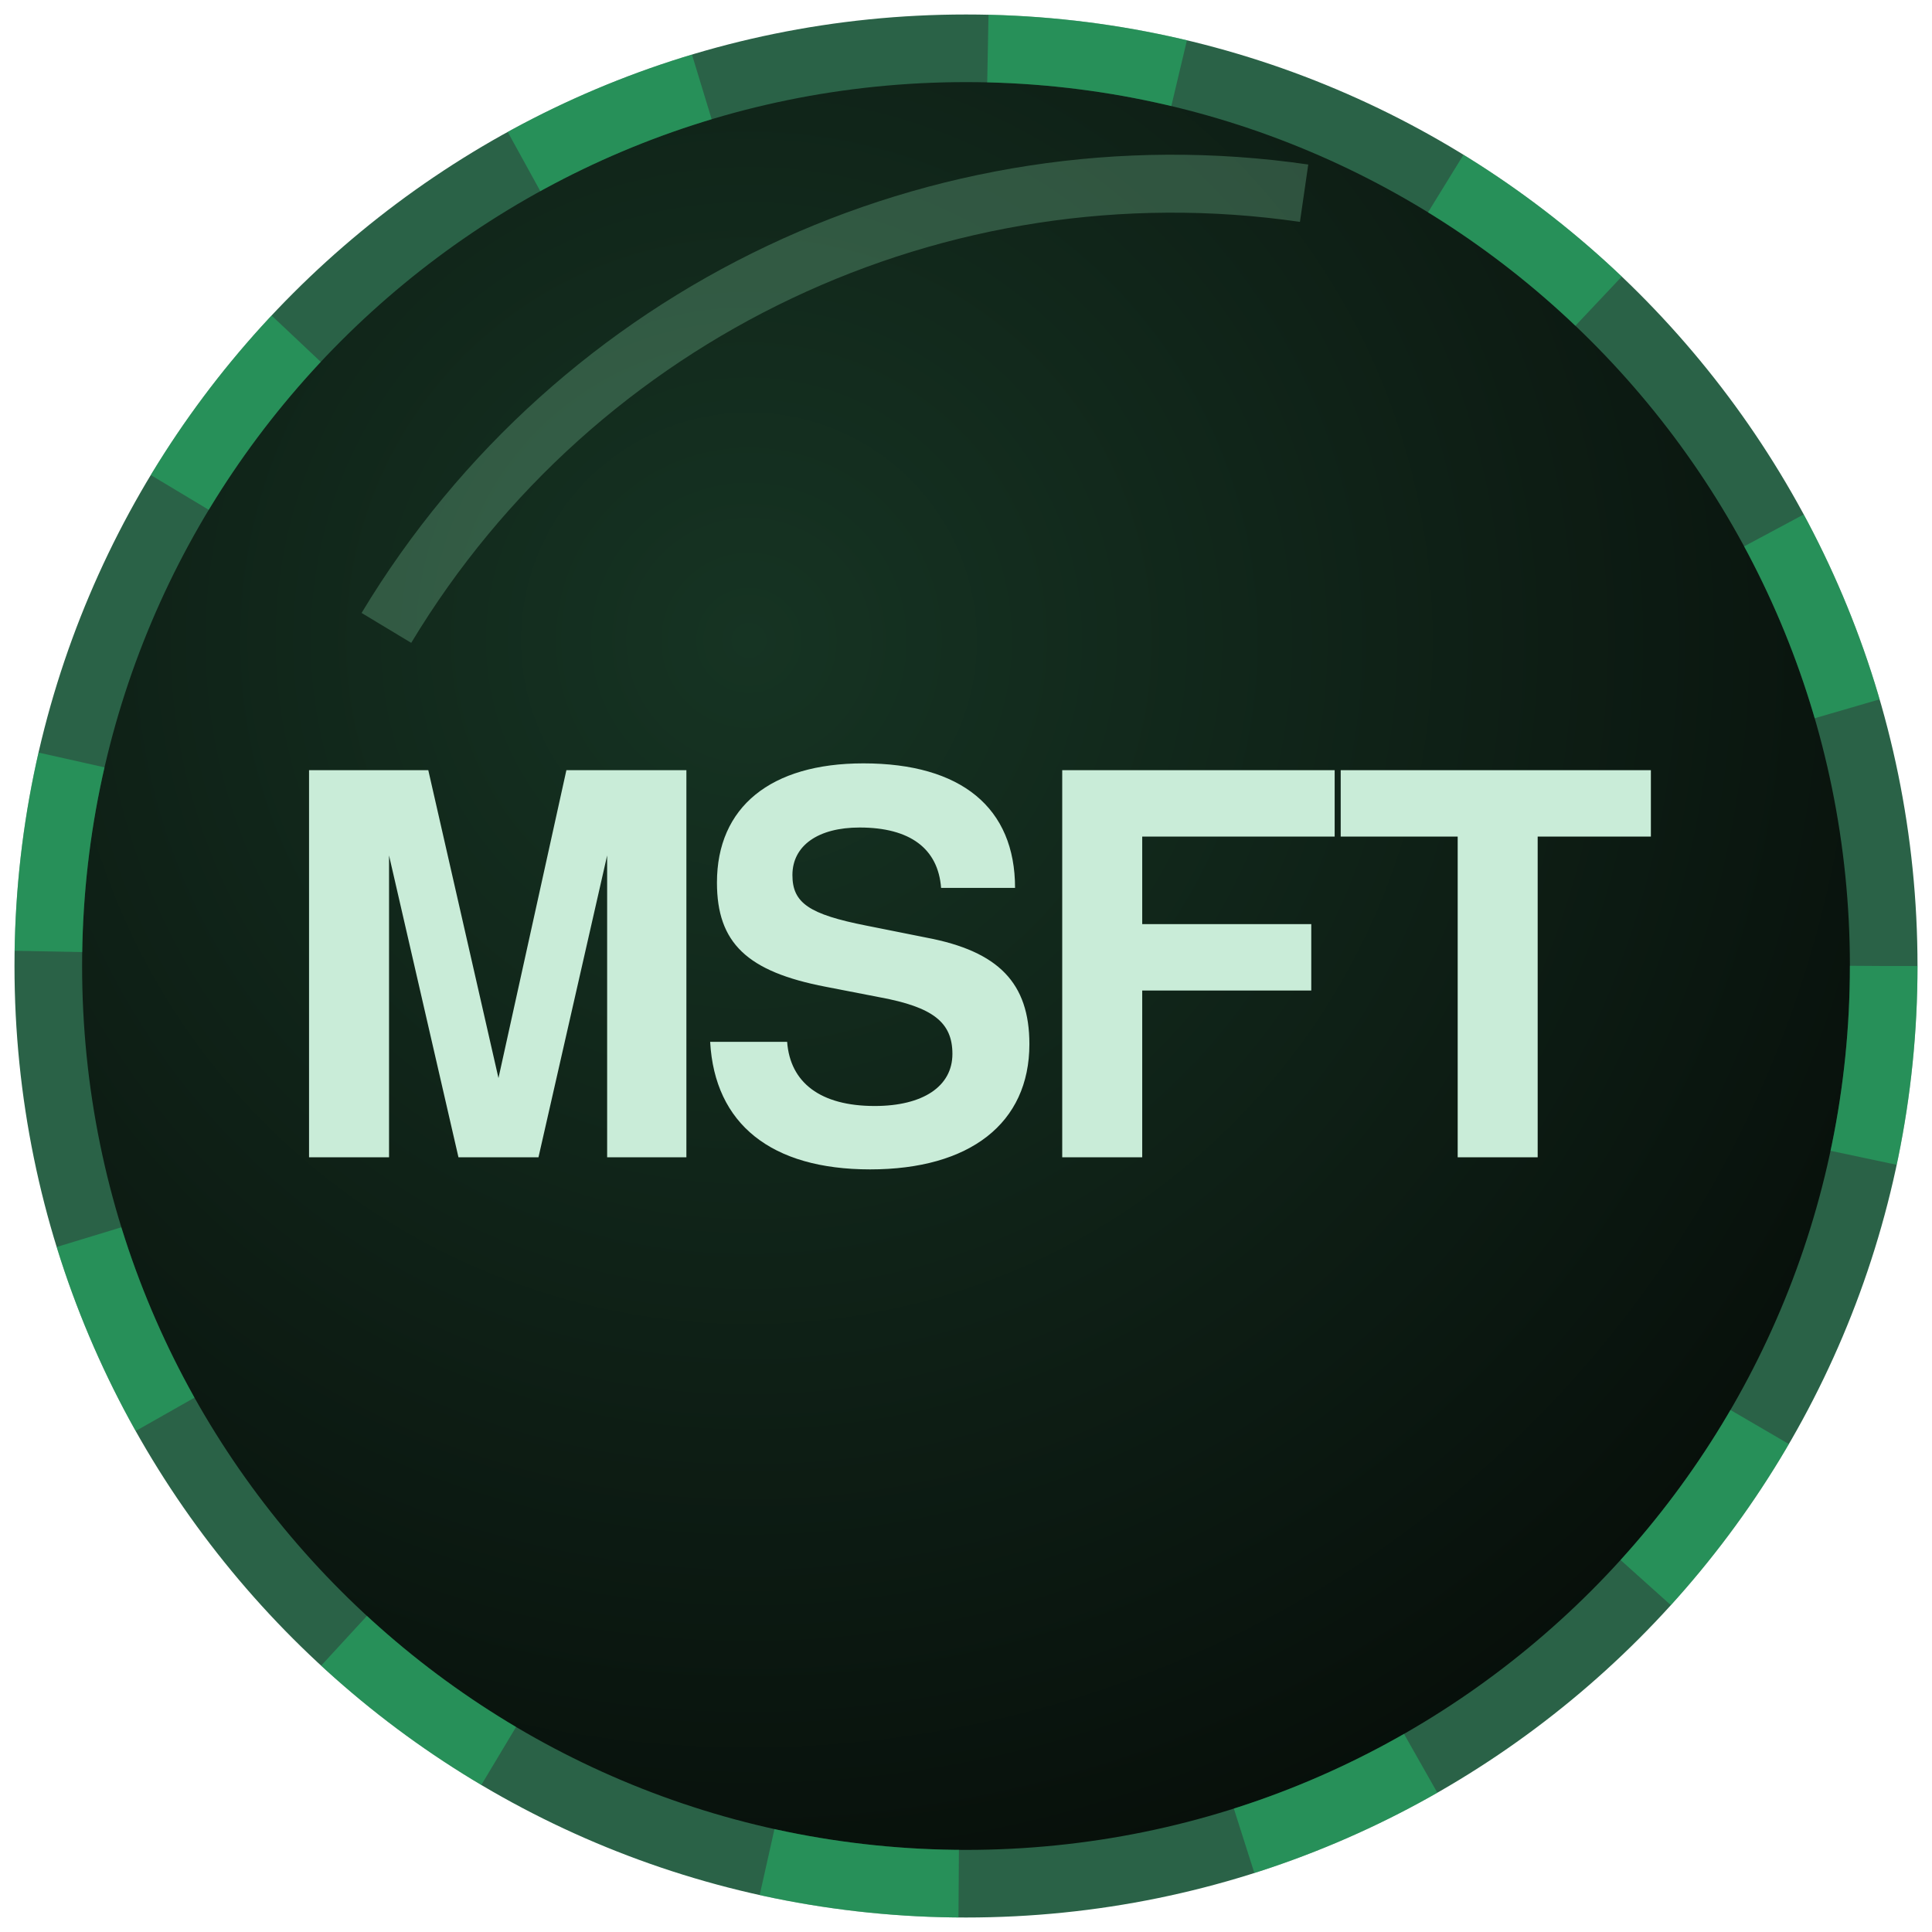
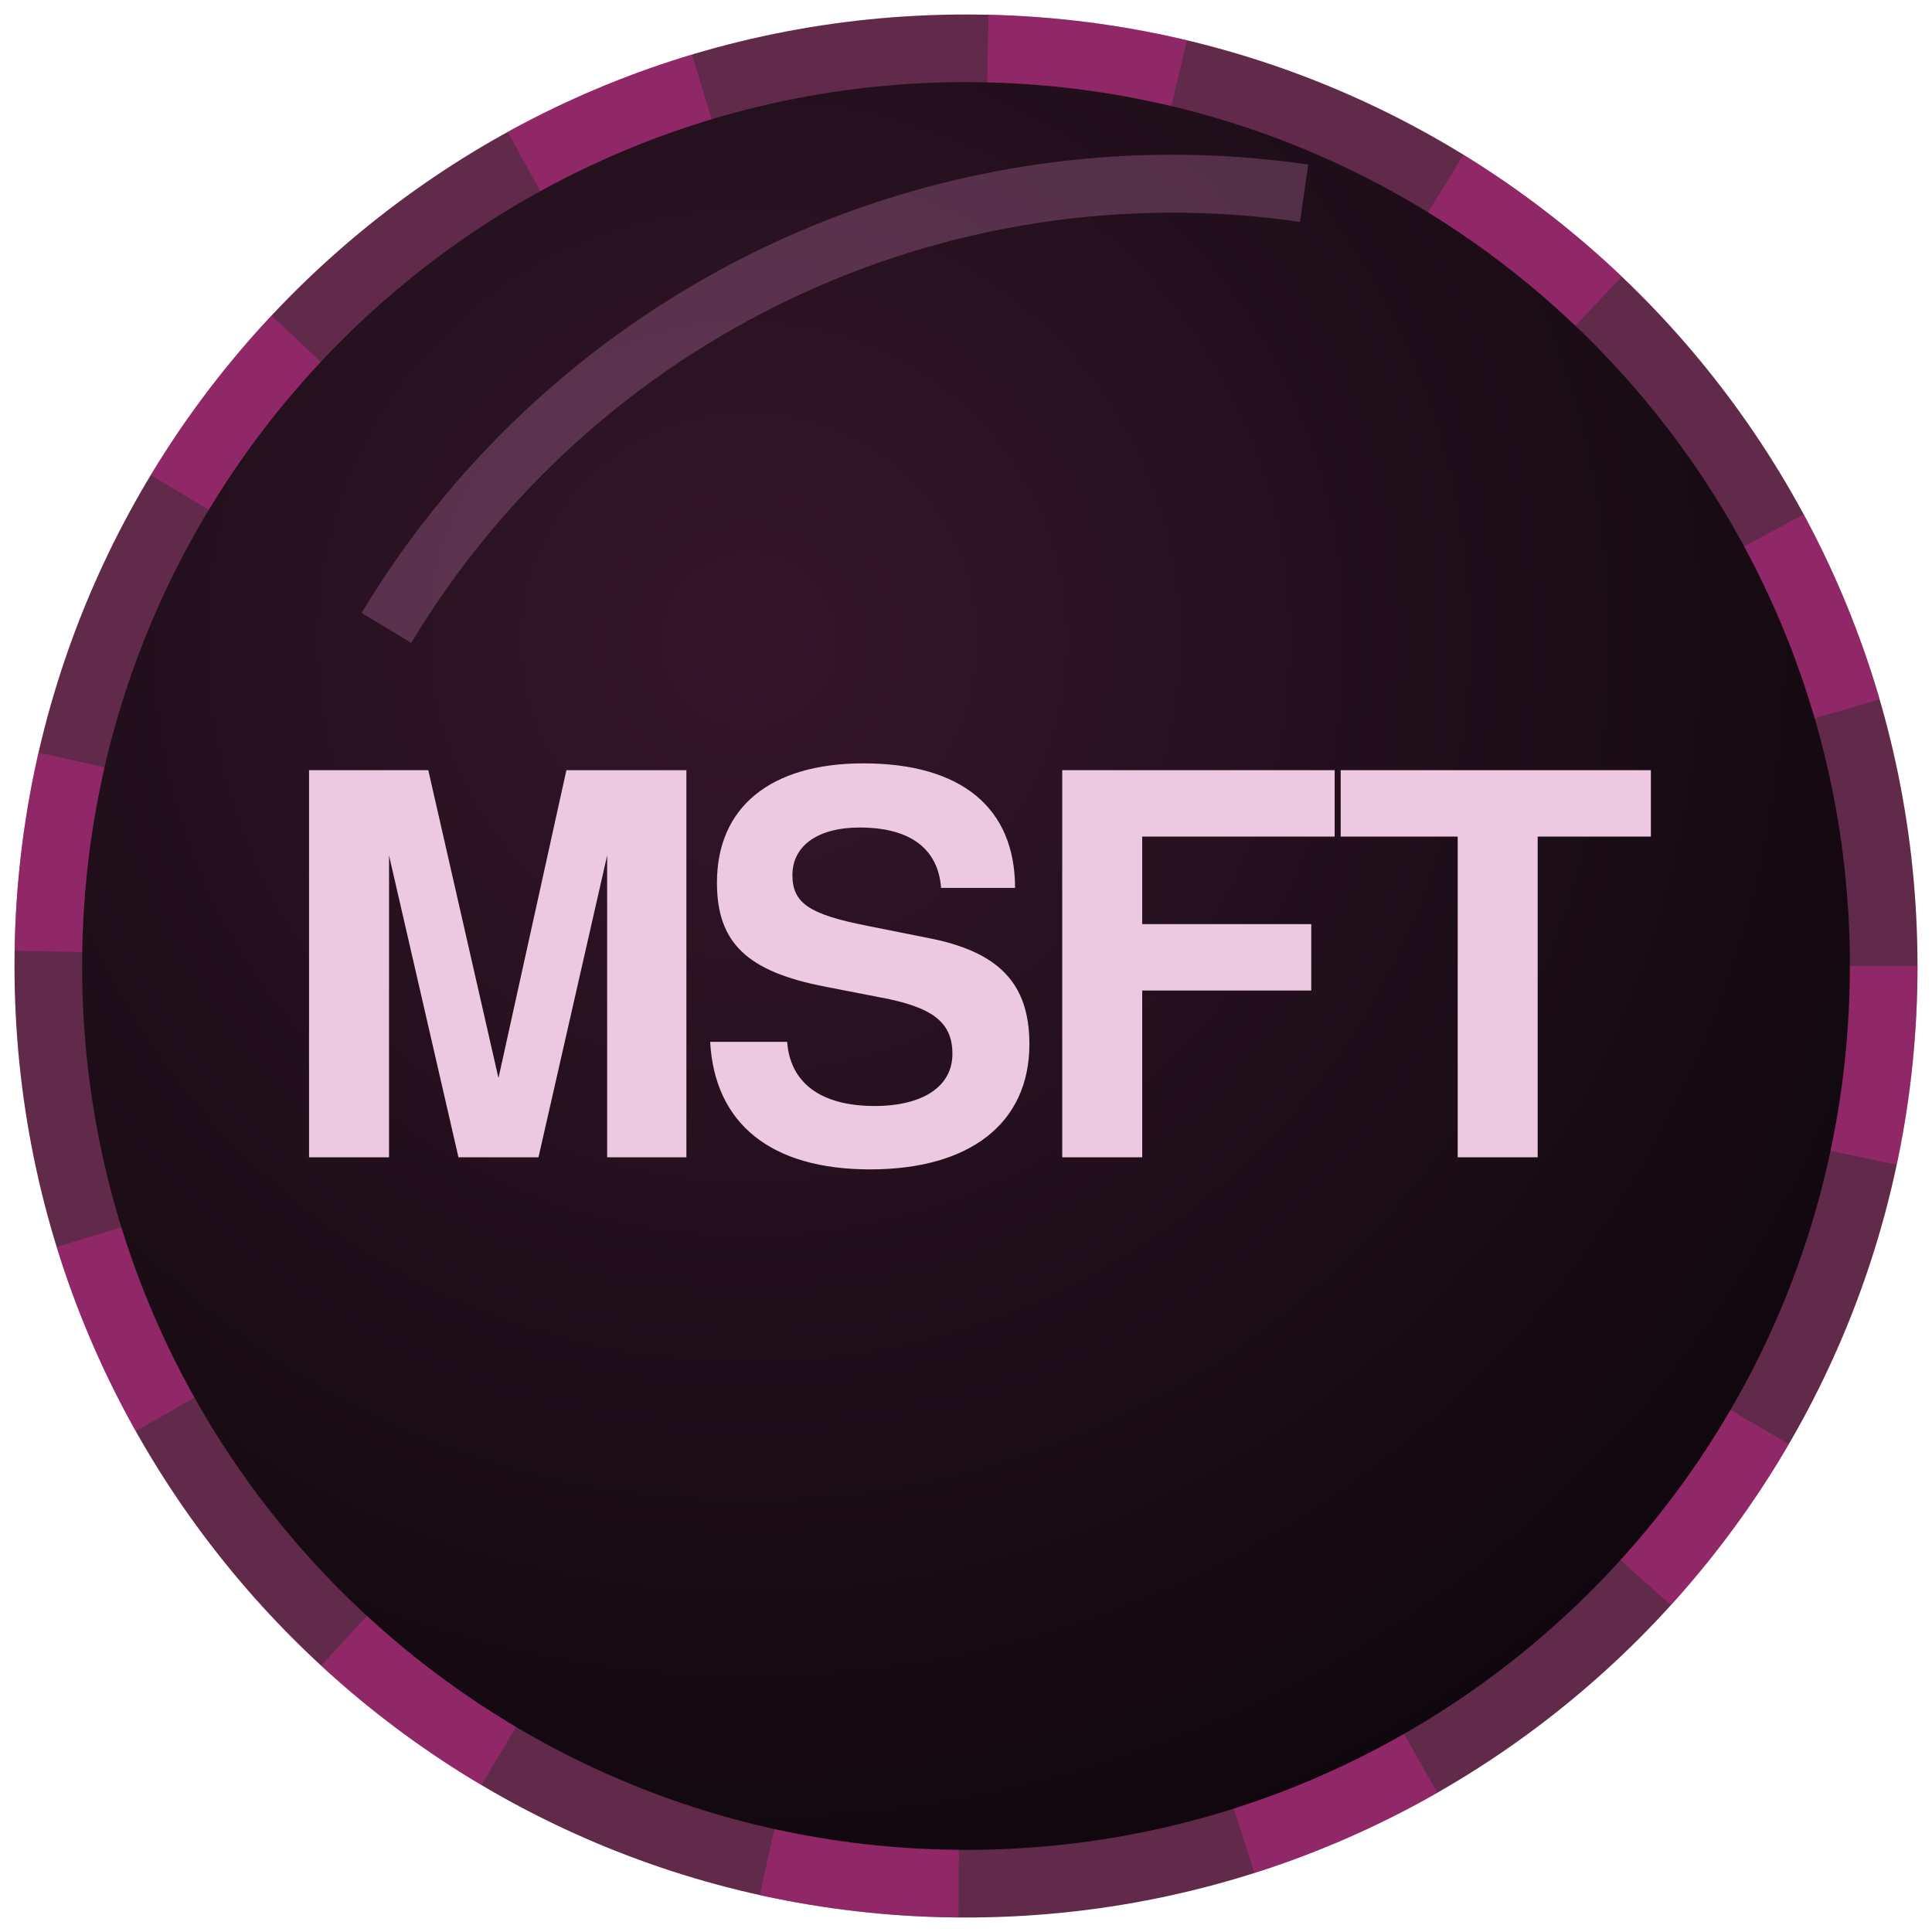
<svg xmlns="http://www.w3.org/2000/svg" viewBox="0 0 40 40" role="img" aria-label="MSFT">
  <defs>
    <radialGradient id="g" cx="38%" cy="32%" r="72%">
-       <stop offset="0%" stop-color="#163423" />
-       <stop offset="70%" stop-color="#0c1a12" />
-       <stop offset="100%" stop-color="#070f0a" />
+       <stop offset="0%" stop-color="#341629" />
+       <stop offset="70%" stop-color="#1a0c15" />
+       <stop offset="100%" stop-color="#0f070d" />
    </radialGradient>
  </defs>
-   <circle cx="20" cy="20" r="19" fill="url(#g)" stroke="#2a6247" stroke-width="1.4" />
-   <circle cx="20" cy="20" r="19" fill="none" stroke="#23c76f" stroke-width="1.4" stroke-dasharray="4 6" opacity="0.45" />
-   <path d="M8 13 A19 19 0 0 1 27 4" stroke="#86d8a8" stroke-width="1.2" fill="none" opacity="0.28" />
-   <text x="20" y="20" dy="0.36em" text-anchor="middle" font-family="'Helvetica Neue',Helvetica,Arial,sans-serif" font-weight="700" font-size="11" letter-spacing="-0.5" fill="#c9ecd8">MSFT</text>
+   <circle cx="20" cy="20" r="19" fill="url(#g)" stroke="#622a4a" stroke-width="1.4" />
+   <circle cx="20" cy="20" r="19" fill="none" stroke="#c72389" stroke-width="1.4" stroke-dasharray="4 6" opacity="0.45" />
+   <path d="M8 13 A19 19 0 0 1 27 4" stroke="#d886bd" stroke-width="1.2" fill="none" opacity="0.28" />
+   <text x="20" y="20" dy="0.36em" text-anchor="middle" font-family="'Helvetica Neue',Helvetica,Arial,sans-serif" font-weight="700" font-size="11" letter-spacing="-0.5" fill="#ecc9e0">MSFT</text>
</svg>
